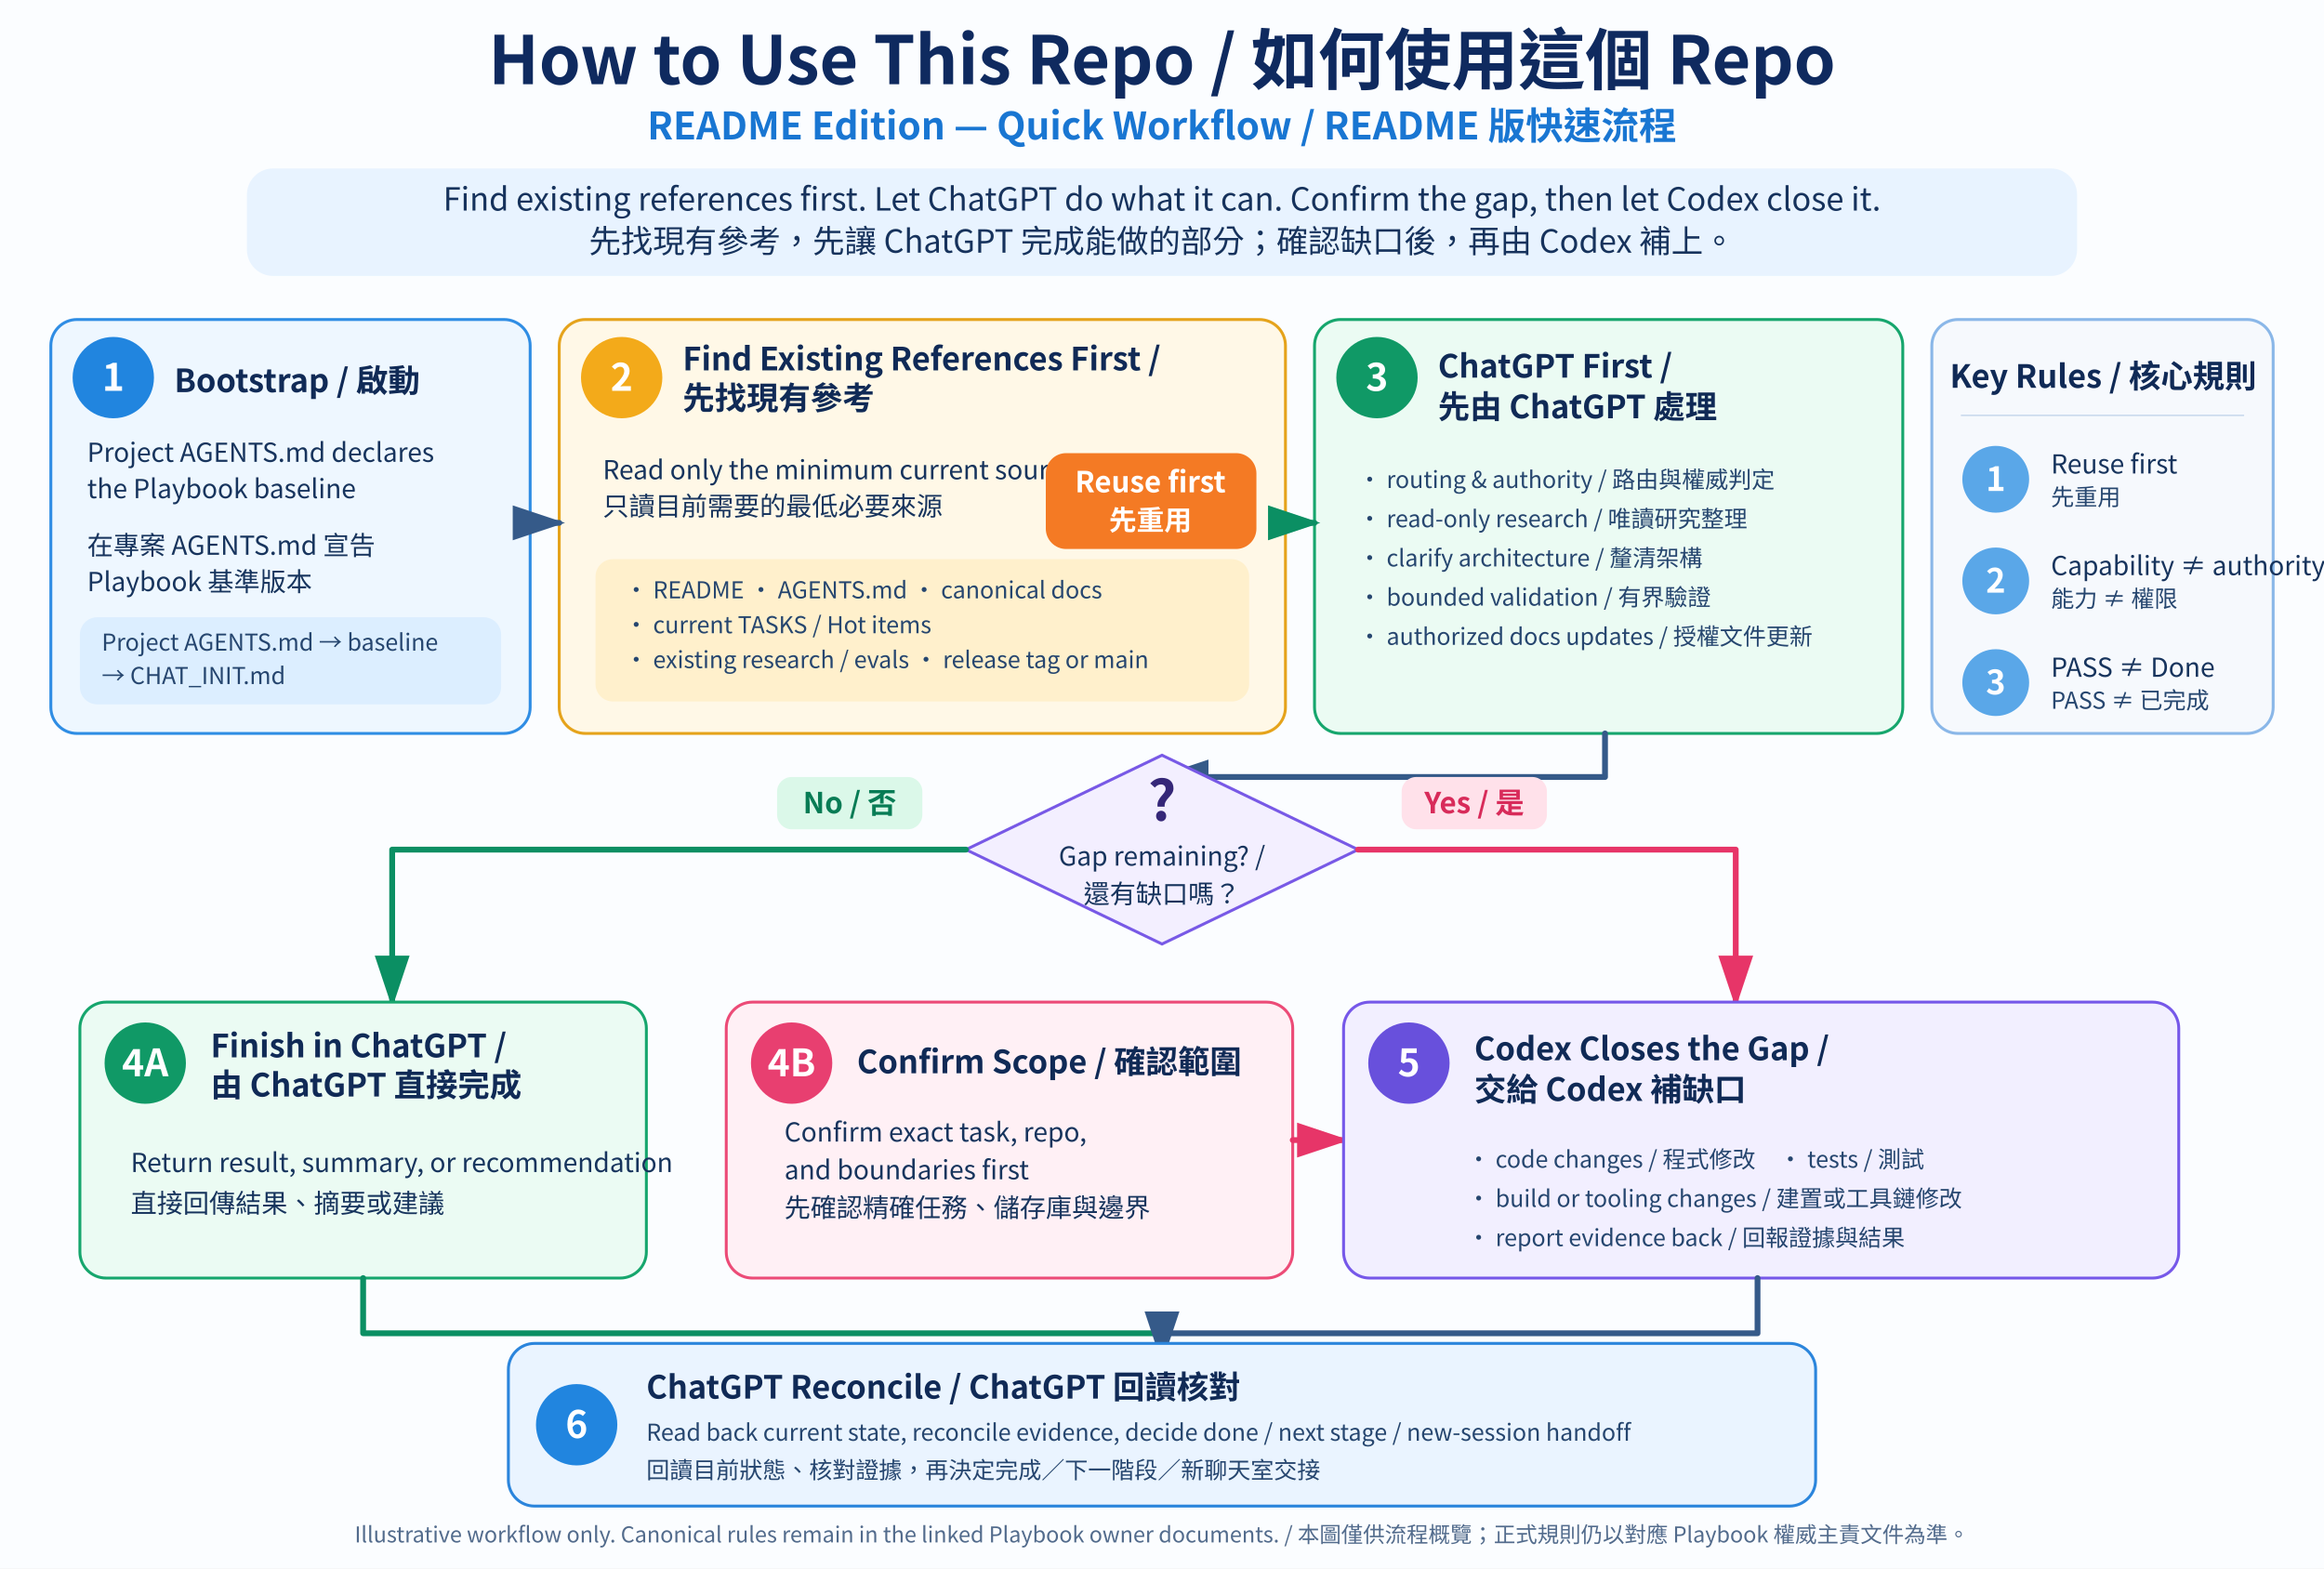
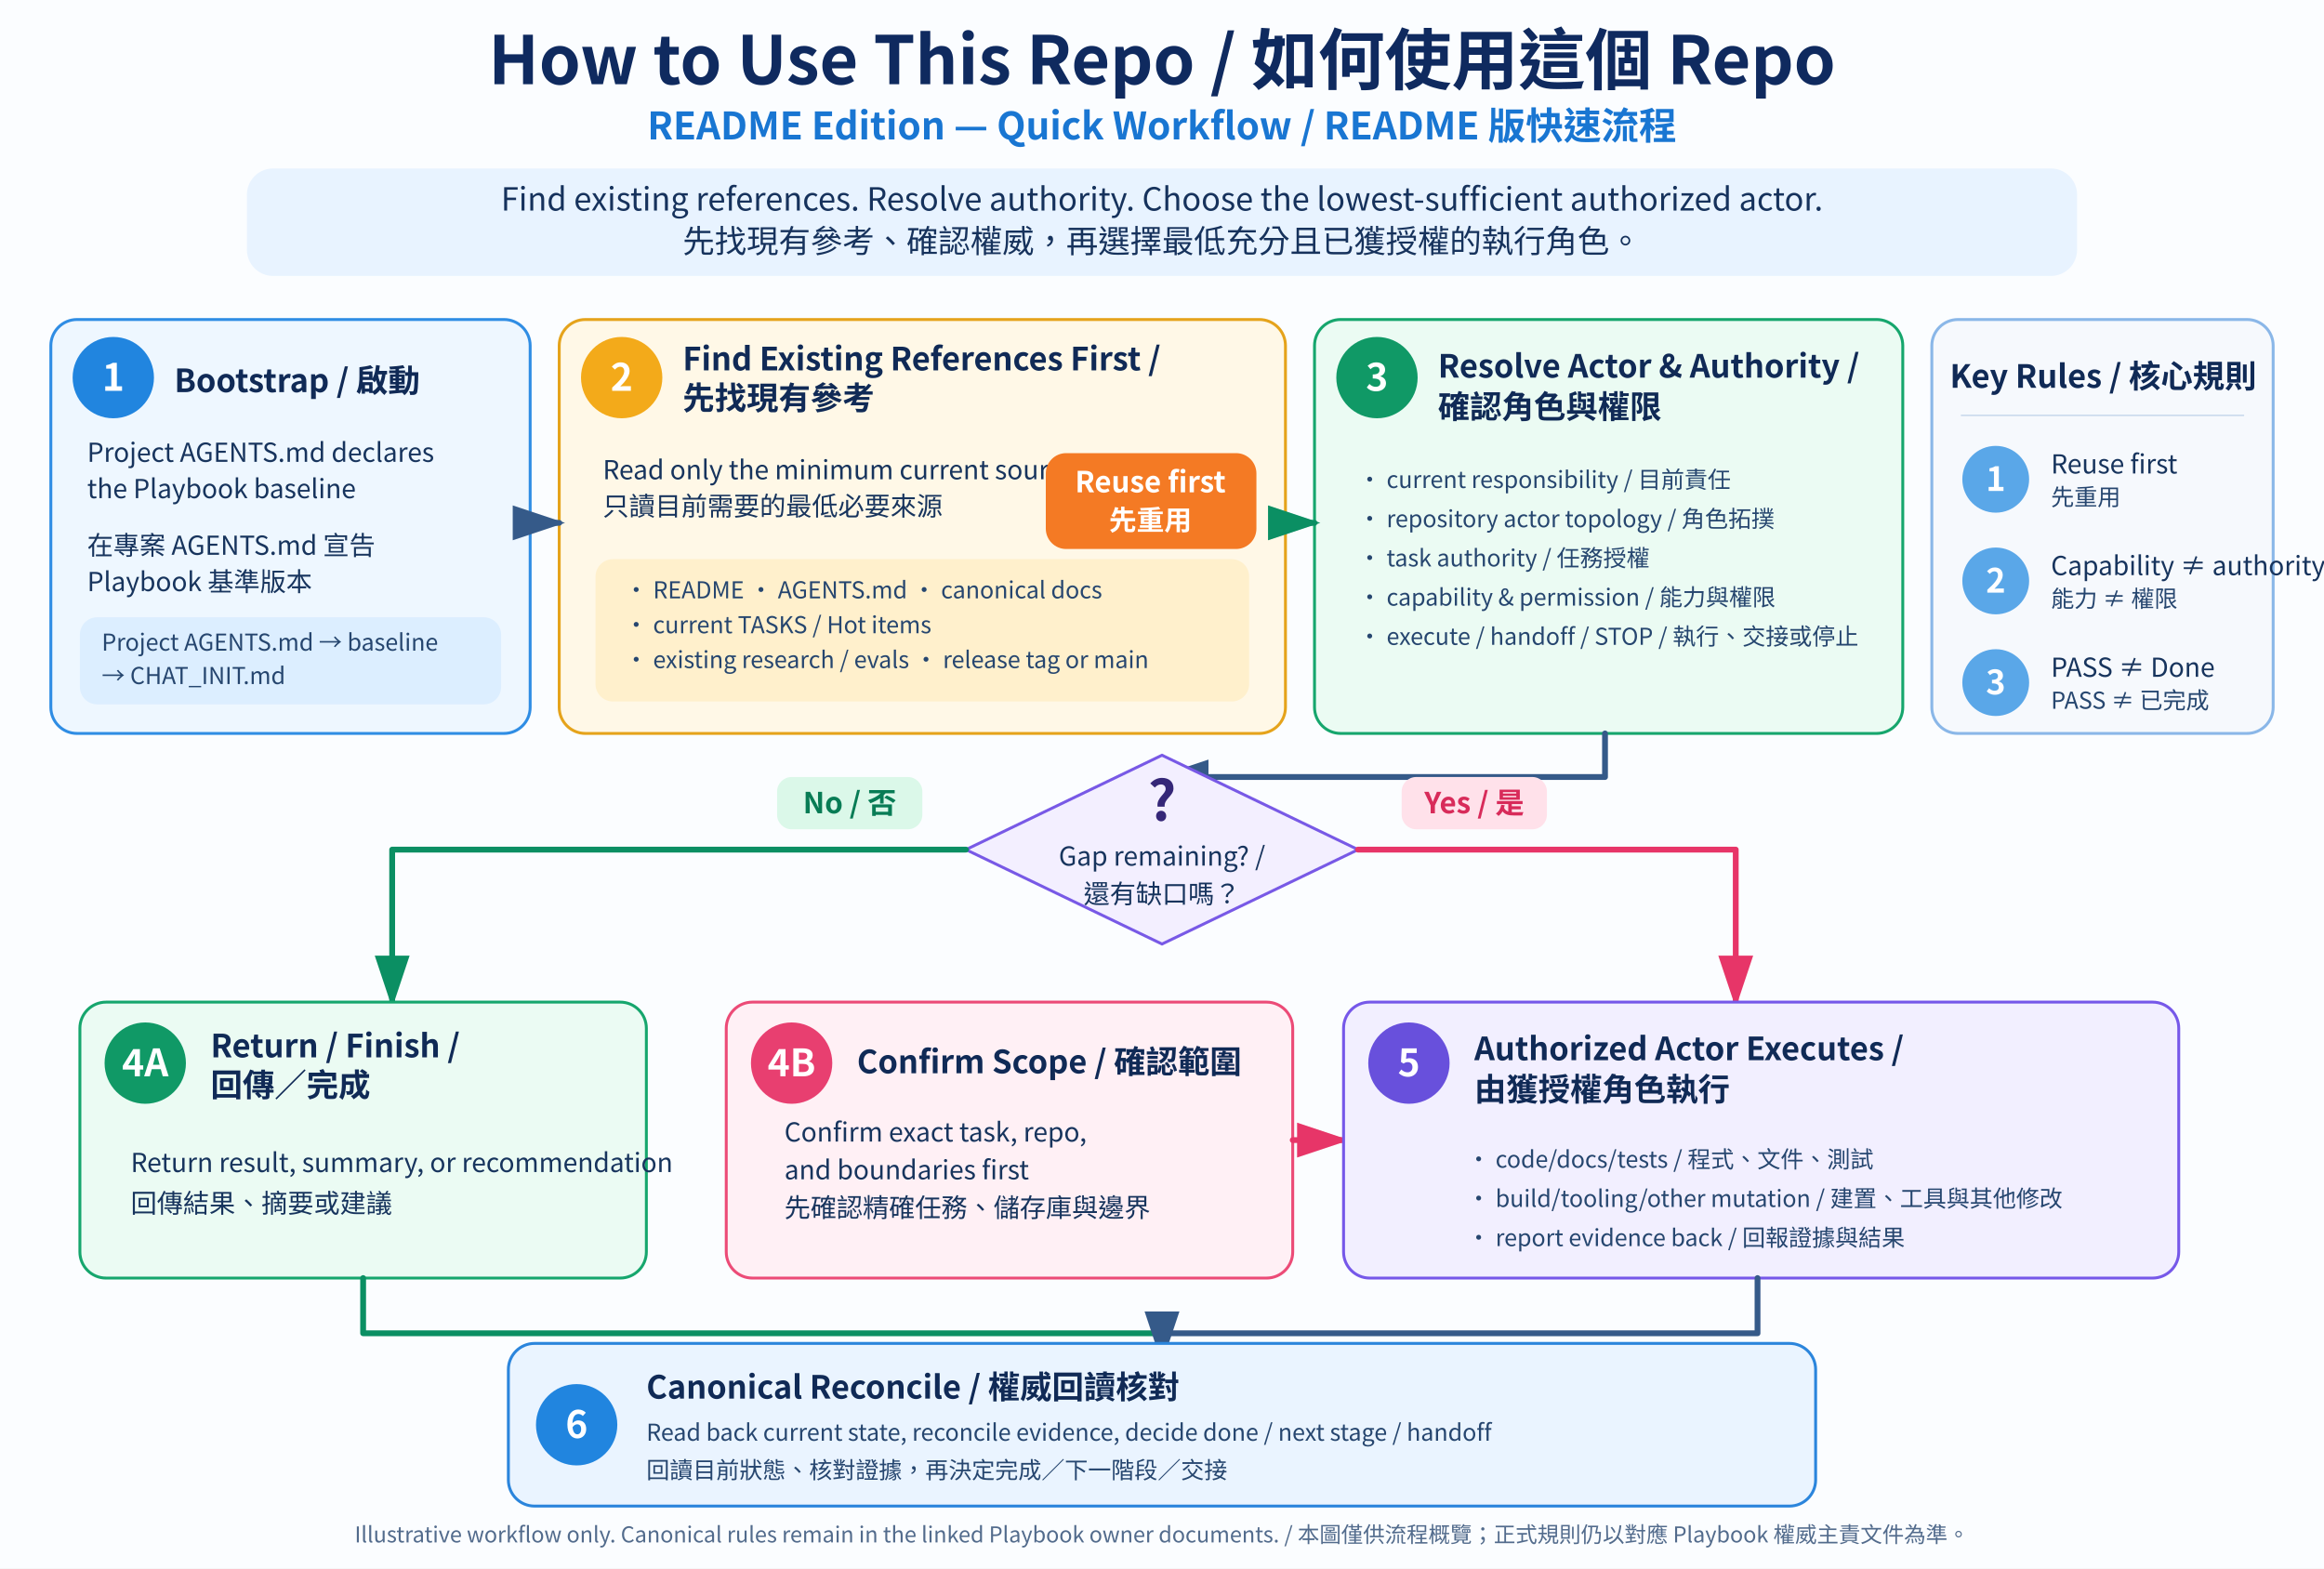
<svg xmlns="http://www.w3.org/2000/svg" width="1600" height="1080" viewBox="0 0 1600 1080">
  <defs>
    <style>
      .bg{fill:#fbfdff}.title{font:700 46px "Noto Sans CJK TC",Arial,sans-serif;fill:#0f2a5f}.subtitle{font:700 26px "Noto Sans CJK TC",Arial,sans-serif;fill:#1976d2}.lead{font:22px "Noto Sans CJK TC",Arial,sans-serif;fill:#16325c}
      .boxTitle{font:700 22px "Noto Sans CJK TC",Arial,sans-serif;fill:#102a56}.body{font:18px "Noto Sans CJK TC",Arial,sans-serif;fill:#17345d}.small{font:16px "Noto Sans CJK TC",Arial,sans-serif;fill:#26466f}.tiny{font:15px "Noto Sans CJK TC",Arial,sans-serif;fill:#526b8c}
      .num{font:700 26px "Noto Sans CJK TC",Arial,sans-serif;fill:#fff;text-anchor:middle;dominant-baseline:middle}.ruleNum{font:700 23px "Noto Sans CJK TC",Arial,sans-serif;fill:#fff;text-anchor:middle;dominant-baseline:middle}
      .arrow{fill:none;stroke:#355a89;stroke-width:4;stroke-linecap:round;stroke-linejoin:round}.arrowG{fill:none;stroke:#0b8f63;stroke-width:4;stroke-linecap:round;stroke-linejoin:round}.arrowR{fill:none;stroke:#e73568;stroke-width:4;stroke-linecap:round;stroke-linejoin:round}
    </style>
    <marker id="arrow" markerWidth="10" markerHeight="10" refX="8" refY="3" orient="auto" markerUnits="strokeWidth">
      <path d="M0,0 L0,6 L9,3 z" fill="#355a89" />
    </marker>
    <marker id="arrowG" markerWidth="10" markerHeight="10" refX="8" refY="3" orient="auto" markerUnits="strokeWidth">
      <path d="M0,0 L0,6 L9,3 z" fill="#0b8f63" />
    </marker>
    <marker id="arrowR" markerWidth="10" markerHeight="10" refX="8" refY="3" orient="auto" markerUnits="strokeWidth">
      <path d="M0,0 L0,6 L9,3 z" fill="#e73568" />
    </marker>
  </defs>
  <rect class="bg" width="1600" height="1080" />
  <text x="800" y="58" class="title" text-anchor="middle">How to Use This Repo / 如何使用這個 Repo</text>
  <text x="800" y="96" class="subtitle" text-anchor="middle">README Edition — Quick Workflow / README 版快速流程</text>
  <rect x="170" y="116" width="1260" height="74" rx="18" fill="#e8f3ff" />
-   <text x="800" y="145" class="lead" text-anchor="middle">Find existing references first. Let ChatGPT do what it can. Confirm the gap, then let Codex close it.</text>
-   <text x="800" y="174" class="lead" text-anchor="middle">先找現有參考，先讓 ChatGPT 完成能做的部分；確認缺口後，再由 Codex 補上。</text>
+   <text x="800" y="145" class="lead" text-anchor="middle">Find existing references. Resolve authority. Choose the lowest-sufficient authorized actor.</text>
+   <text x="800" y="174" class="lead" text-anchor="middle">先找現有參考、確認權威，再選擇最低充分且已獲授權的執行角色。</text>
  <rect x="35" y="220" width="330" height="285" rx="18" fill="#eef7ff" stroke="#2f8de4" stroke-width="2" />
  <circle cx="78" cy="260" r="28" fill="#2185df" />
  <text x="78" y="260" class="num">1</text>
  <text x="120" y="270" class="boxTitle">Bootstrap / 啟動</text>
  <text x="60" y="318" class="body">
    <tspan x="60" dy="0">Project AGENTS.md declares</tspan>
    <tspan x="60" dy="25">the Playbook baseline</tspan>
  </text>
  <text x="60" y="382" class="body">
    <tspan x="60" dy="0">在專案 AGENTS.md 宣告</tspan>
    <tspan x="60" dy="25">Playbook 基準版本</tspan>
  </text>
  <rect x="55" y="425" width="290" height="60" rx="12" fill="#dceeff" />
  <text x="70" y="448" class="small">
    <tspan x="70" dy="0">Project AGENTS.md → baseline</tspan>
    <tspan x="70" dy="23">→ CHAT_INIT.md</tspan>
  </text>
  <rect x="385" y="220" width="500" height="285" rx="18" fill="#fff8e7" stroke="#e5a31b" stroke-width="2" />
  <circle cx="428" cy="260" r="28" fill="#f3aa1a" />
  <text x="428" y="260" class="num">2</text>
  <text x="470" y="255" class="boxTitle">
    <tspan x="470" dy="0">Find Existing References First /</tspan>
    <tspan x="470" dy="27">先找現有參考</tspan>
  </text>
  <text x="415" y="330" class="body">
    <tspan x="415" dy="0">Read only the minimum current sources you need</tspan>
    <tspan x="415" dy="25">只讀目前需要的最低必要來源</tspan>
  </text>
  <rect x="720" y="312" width="145" height="66" rx="14" fill="#f47a24" />
  <text x="792" y="339" font-family="Noto Sans CJK TC,Arial,sans-serif" font-size="20" font-weight="700" fill="#fff" text-anchor="middle">Reuse first</text>
  <text x="792" y="365" font-family="Noto Sans CJK TC,Arial,sans-serif" font-size="19" font-weight="700" fill="#fff" text-anchor="middle">先重用</text>
  <rect x="410" y="385" width="450" height="98" rx="12" fill="#fff0cc" />
  <text x="430" y="412" class="small">
    <tspan x="430" dy="0">• README • AGENTS.md • canonical docs</tspan>
    <tspan x="430" dy="24">• current TASKS / Hot items</tspan>
    <tspan x="430" dy="24">• existing research / evals • release tag or main</tspan>
  </text>
  <rect x="905" y="220" width="405" height="285" rx="18" fill="#ebfbf3" stroke="#16a66d" stroke-width="2" />
  <circle cx="948" cy="260" r="28" fill="#109966" />
  <text x="948" y="260" class="num">3</text>
  <text x="990" y="260" class="boxTitle">
-     <tspan x="990" dy="0">ChatGPT First /</tspan>
-     <tspan x="990" dy="28">先由 ChatGPT 處理</tspan>
+     <tspan x="990" dy="0">Resolve Actor &amp; Authority /</tspan>
+     <tspan x="990" dy="28">確認角色與權限</tspan>
  </text>
  <text x="935" y="336" class="small">
-     <tspan x="935" dy="0">• routing &amp; authority / 路由與權威判定</tspan>
-     <tspan x="935" dy="27">• read-only research / 唯讀研究整理</tspan>
-     <tspan x="935" dy="27">• clarify architecture / 釐清架構</tspan>
-     <tspan x="935" dy="27">• bounded validation / 有界驗證</tspan>
-     <tspan x="935" dy="27">• authorized docs updates / 授權文件更新</tspan>
+     <tspan x="935" dy="0">• current responsibility / 目前責任</tspan>
+     <tspan x="935" dy="27">• repository actor topology / 角色拓撲</tspan>
+     <tspan x="935" dy="27">• task authority / 任務授權</tspan>
+     <tspan x="935" dy="27">• capability &amp; permission / 能力與權限</tspan>
+     <tspan x="935" dy="27">• execute / handoff / STOP / 執行、交接或停止</tspan>
  </text>
  <rect x="1330" y="220" width="235" height="285" rx="18" fill="#f6f9fd" stroke="#8ab7e8" stroke-width="2" />
  <text x="1448" y="267" class="boxTitle" text-anchor="middle">Key Rules / 核心規則</text>
  <line x1="1350" y1="286" x2="1545" y2="286" stroke="#c8d9ec" />
  <circle cx="1374" cy="330" r="23" fill="#5aa7e8" />
  <text x="1374" y="330" class="ruleNum">1</text>
  <text x="1412" y="326" class="body">Reuse first</text>
  <text x="1412" y="348" class="small">先重用</text>
  <circle cx="1374" cy="400" r="23" fill="#5aa7e8" />
  <text x="1374" y="400" class="ruleNum">2</text>
  <text x="1412" y="396" class="body">Capability ≠ authority</text>
  <text x="1412" y="418" class="small">能力 ≠ 權限</text>
  <circle cx="1374" cy="470" r="23" fill="#5aa7e8" />
  <text x="1374" y="470" class="ruleNum">3</text>
  <text x="1412" y="466" class="body">PASS ≠ Done</text>
  <text x="1412" y="488" class="small">PASS ≠ 已完成</text>
  <path d="M365 360 H385" class="arrow" marker-end="url(#arrow)" />
  <path d="M885 360 H905" class="arrowG" marker-end="url(#arrowG)" />
  <path d="M1105 505 V535 H800" class="arrow" marker-end="url(#arrow)" />
  <polygon points="800,520 935,585 800,650 665,585" fill="#f3efff" stroke="#7859e6" stroke-width="2" />
  <text x="800" y="565" text-anchor="middle" font-family="Noto Sans CJK TC,Arial,sans-serif" font-size="38" font-weight="700" fill="#352778">?</text>
  <text x="800" y="596" class="body" text-anchor="middle">Gap remaining? /</text>
  <text x="800" y="622" class="body" text-anchor="middle">還有缺口嗎？</text>
  <rect x="535" y="535" width="100" height="36" rx="10" fill="#dbf8e9" />
  <text x="585" y="560" font-family="Noto Sans CJK TC,Arial,sans-serif" font-size="20" font-weight="700" fill="#087c55" text-anchor="middle">No / 否</text>
  <rect x="965" y="535" width="100" height="36" rx="10" fill="#ffe1ea" />
  <text x="1015" y="560" font-family="Noto Sans CJK TC,Arial,sans-serif" font-size="20" font-weight="700" fill="#d82b5a" text-anchor="middle">Yes / 是</text>
  <path d="M665 585 H270 V690" class="arrowG" marker-end="url(#arrowG)" />
  <rect x="55" y="690" width="390" height="190" rx="18" fill="#ebfbf3" stroke="#16a66d" stroke-width="2" />
  <circle cx="100" cy="732" r="28" fill="#109966" />
  <text x="100" y="732" class="num">4A</text>
  <text x="145" y="728" class="boxTitle">
-     <tspan x="145" dy="0">Finish in ChatGPT /</tspan>
-     <tspan x="145" dy="27">由 ChatGPT 直接完成</tspan>
+     <tspan x="145" dy="0">Return / Finish /</tspan>
+     <tspan x="145" dy="27">回傳／完成</tspan>
  </text>
  <text x="90" y="807" class="body">
    <tspan x="90" dy="0">Return result, summary, or recommendation</tspan>
-     <tspan x="90" dy="28">直接回傳結果、摘要或建議</tspan>
+     <tspan x="90" dy="28">回傳結果、摘要或建議</tspan>
  </text>
  <path d="M935 585 H1195 V690" class="arrowR" marker-end="url(#arrowR)" />
  <rect x="500" y="690" width="390" height="190" rx="18" fill="#fff0f5" stroke="#ec4b77" stroke-width="2" />
  <circle cx="545" cy="732" r="28" fill="#e83f70" />
  <text x="545" y="732" class="num">4B</text>
  <text x="590" y="739" class="boxTitle">Confirm Scope / 確認範圍</text>
  <text x="540" y="786" class="body">
    <tspan x="540" dy="0">Confirm exact task, repo,</tspan>
    <tspan x="540" dy="26">and boundaries first</tspan>
    <tspan x="540" dy="26">先確認精確任務、儲存庫與邊界</tspan>
  </text>
  <path d="M890 785 H925" class="arrowR" marker-end="url(#arrowR)" />
  <rect x="925" y="690" width="575" height="190" rx="18" fill="#f2efff" stroke="#7658e9" stroke-width="2" />
  <circle cx="970" cy="732" r="28" fill="#6850dc" />
  <text x="970" y="732" class="num">5</text>
  <text x="1015" y="730" class="boxTitle">
-     <tspan x="1015" dy="0">Codex Closes the Gap /</tspan>
-     <tspan x="1015" dy="28">交給 Codex 補缺口</tspan>
+     <tspan x="1015" dy="0">Authorized Actor Executes /</tspan>
+     <tspan x="1015" dy="28">由獲授權角色執行</tspan>
  </text>
  <text x="1010" y="804" class="small">
-     <tspan x="1010" dy="0">• code changes / 程式修改　• tests / 測試</tspan>
-     <tspan x="1010" dy="27">• build or tooling changes / 建置或工具鏈修改</tspan>
+     <tspan x="1010" dy="0">• code/docs/tests / 程式、文件、測試</tspan>
+     <tspan x="1010" dy="27">• build/tooling/other mutation / 建置、工具與其他修改</tspan>
    <tspan x="1010" dy="27">• report evidence back / 回報證據與結果</tspan>
  </text>
  <path d="M250 880 V918 H800" class="arrowG" />
  <path d="M1210 880 V918 H800" class="arrow" />
  <path d="M800 918 V935" class="arrow" marker-end="url(#arrow)" />
  <rect x="350" y="925" width="900" height="112" rx="18" fill="#eaf4ff" stroke="#2b85dc" stroke-width="2" />
  <circle cx="397" cy="981" r="28" fill="#2185df" />
  <text x="397" y="981" class="num">6</text>
-   <text x="445" y="963" class="boxTitle">ChatGPT Reconcile / ChatGPT 回讀核對</text>
-   <text x="445" y="992" class="small">Read back current state, reconcile evidence, decide done / next stage / new-session handoff</text>
-   <text x="445" y="1018" class="small">回讀目前狀態、核對證據，再決定完成／下一階段／新聊天室交接</text>
+   <text x="445" y="963" class="boxTitle">Canonical Reconcile / 權威回讀核對</text>
+   <text x="445" y="992" class="small">Read back current state, reconcile evidence, decide done / next stage / handoff</text>
+   <text x="445" y="1018" class="small">回讀目前狀態、核對證據，再決定完成／下一階段／交接</text>
  <text x="800" y="1062" class="tiny" text-anchor="middle">Illustrative workflow only. Canonical rules remain in the linked Playbook owner documents. / 本圖僅供流程概覽；正式規則仍以對應 Playbook 權威主責文件為準。</text>
</svg>
